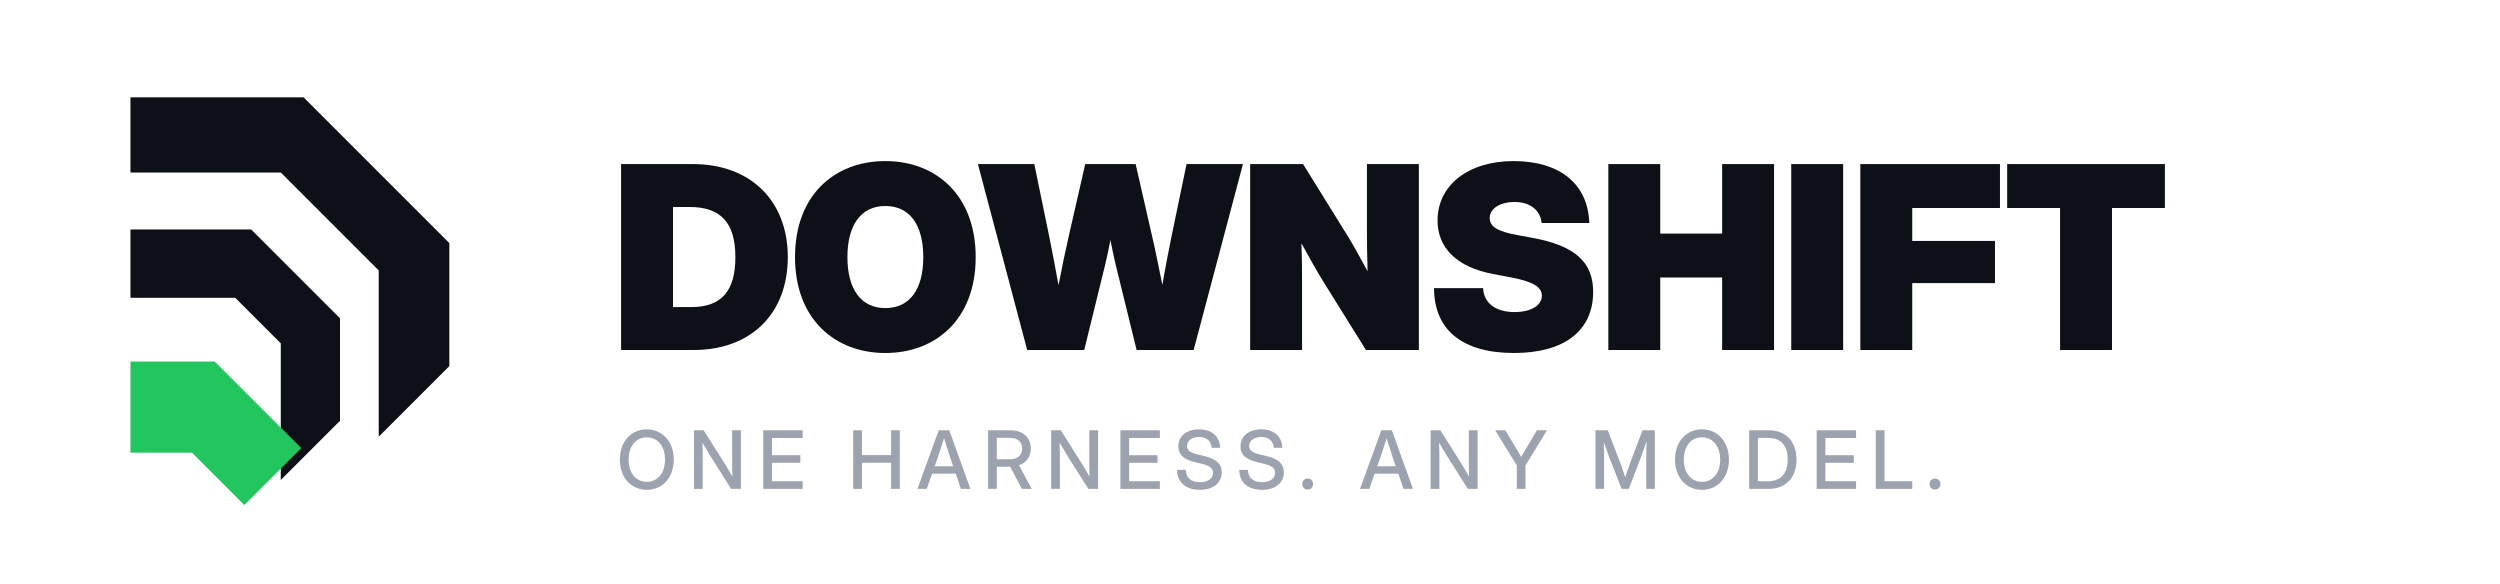
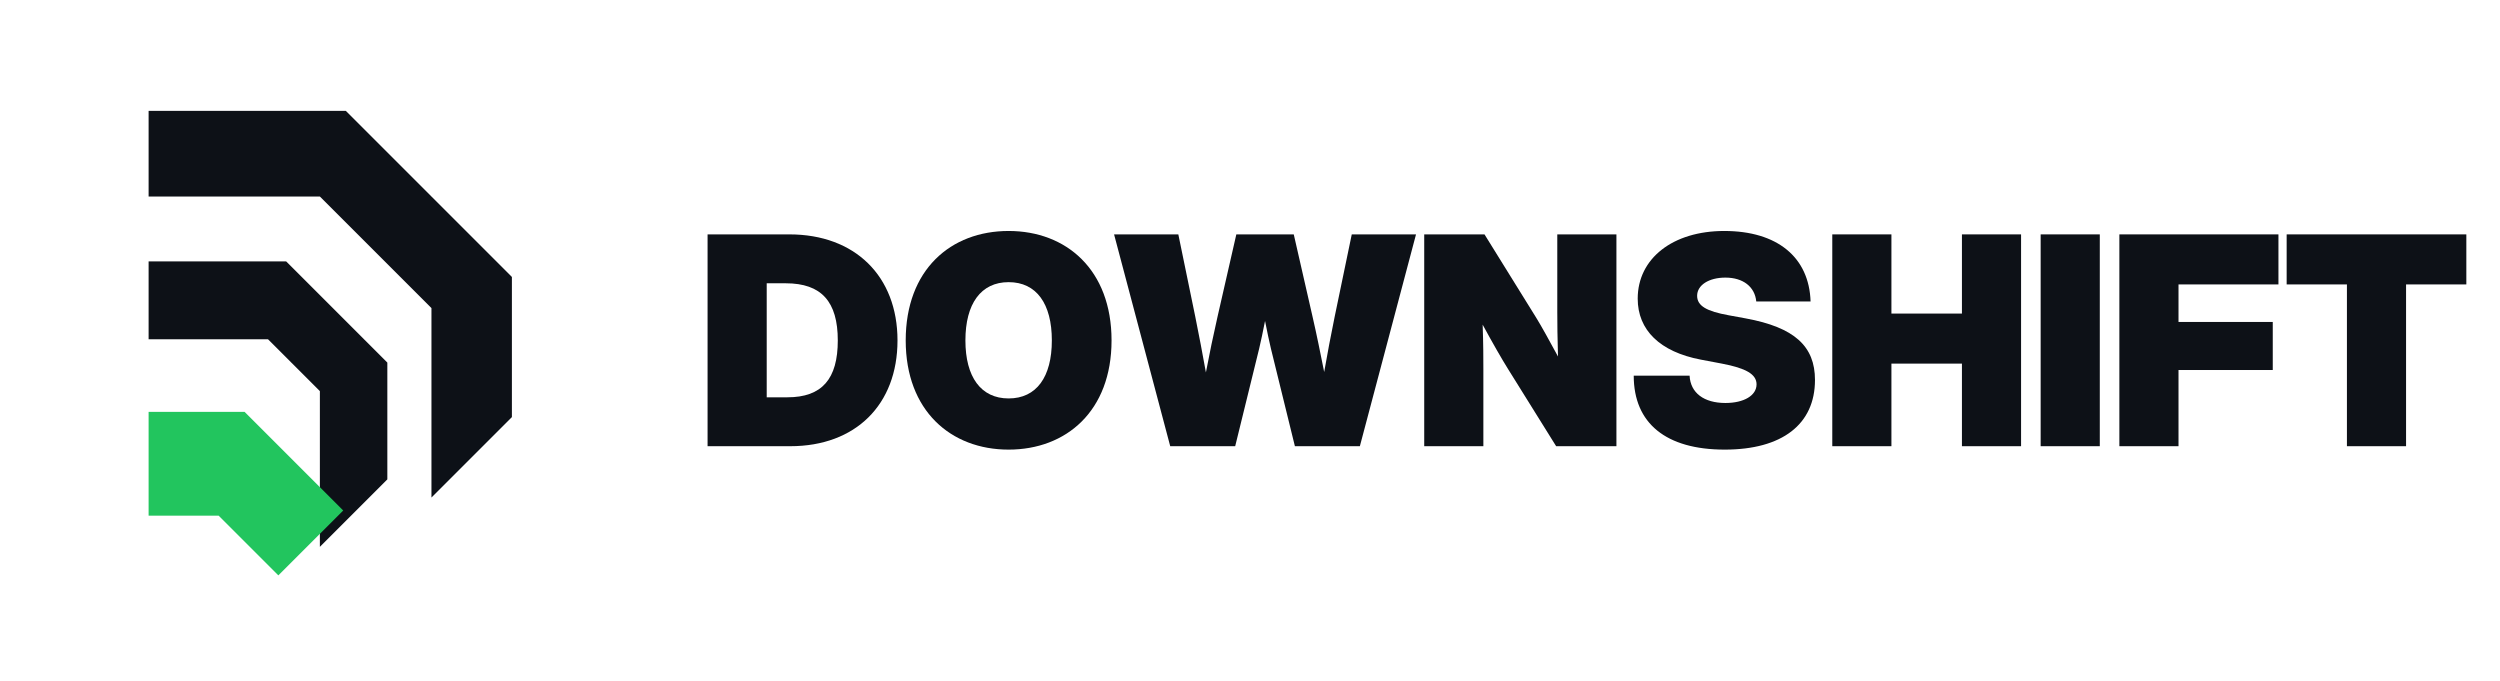
- <svg xmlns="http://www.w3.org/2000/svg" viewBox="0 0 900 210" role="img">
+ <svg xmlns="http://www.w3.org/2000/svg" viewBox="0 0 790 215" role="img">
  <g transform="translate(24 17) scale(0.82)">
    <path d="M28 22 H104 L168 86 V140 L137 171 V98 L94 55 H28 Z" fill="#0D1117" />
    <path d="M28 80 H81 L120 119 V164 L94 190 V130 L74 110 H28 Z" fill="#0D1117" />
    <path d="M28 138 H65 L103 176 L78 201 L55 178 H28 Z" fill="#22C55E" />
  </g>
-   <path d="M662 0C1121 0 1416 292 1416 744C1416 1197 1116 1490 656 1490H80V0ZM496 344V1146H630C881 1146 996 1017 996 744C996 473 885 344 642 344Z" transform="translate(220.000 126.000) scale(0.0449219 -0.0449219)" fill="#0D1117" />
-   <path d="M764 -24C1169 -24 1488 247 1488 744C1488 1242 1169 1514 764 1514C357 1514 40 1242 40 744C40 250 357 -24 764 -24ZM764 336C569 336 460 487 460 744C460 1002 569 1154 764 1154C960 1154 1068 1002 1068 744C1068 487 960 336 764 336Z" transform="translate(284.406 126.000) scale(0.0449219 -0.0449219)" fill="#0D1117" />
-   <path d="M395 0H852L1021 688C1034 740 1046 803 1062 881C1078 803 1090 740 1103 688L1272 0H1729L2124 1490H1672L1552 912C1525 782 1501 652 1478 522C1452 652 1426 782 1396 912L1264 1490H860L728 912C698 781 671 650 646 519C622 650 598 781 571 912L452 1490H0Z" transform="translate(352.047 126.000) scale(0.0449219 -0.0449219)" fill="#0D1117" />
-   <path d="M80 0H496V544C496 604 496 721 491 855C561 726 627 611 669 544L1008 0H1432V1490H1016V944C1016 873 1017 752 1021 631C963 738 902 849 867 905L504 1490H80Z" transform="translate(446.461 126.000) scale(0.0449219 -0.0449219)" fill="#0D1117" />
-   <path d="M704 -24C1108 -24 1339 154 1339 466C1339 704 1194 836 852 899L732 921C577 949 510 987 510 1058C510 1133 592 1186 709 1186C833 1186 916 1122 926 1018H1308C1298 1330 1073 1514 701 1514C339 1514 92 1321 92 1038C92 817 248 664 536 609L684 581C852 549 928 507 928 435C928 357 840 304 709 304C558 304 463 375 457 496H64C64 161 291 -24 704 -24Z" transform="translate(513.383 126.000) scale(0.0449219 -0.0449219)" fill="#0D1117" />
-   <path d="M80 0H496V581H992V0H1408V1490H992V933H496V1490H80Z" transform="translate(575.408 126.000) scale(0.0449219 -0.0449219)" fill="#0D1117" />
-   <path d="M496 1490H80V0H496Z" transform="translate(641.252 126.000) scale(0.0449219 -0.0449219)" fill="#0D1117" />
-   <path d="M80 0H496V536H1159V874H496V1138H1199V1490H80Z" transform="translate(666.127 126.000) scale(0.0449219 -0.0449219)" fill="#0D1117" />
-   <path d="M40 1138H464V0H880V1138H1304V1490H40Z" transform="translate(720.785 126.000) scale(0.0449219 -0.0449219)" fill="#0D1117" />
-   <path d="M766 -24C1163 -24 1452 288 1452 744C1452 1202 1163 1514 766 1514C369 1514 81 1202 81 744C81 289 369 -24 766 -24ZM766 179C509 179 304 381 304 744C304 1109 509 1311 766 1311C1023 1311 1229 1109 1229 744C1229 381 1023 179 766 179Z" transform="translate(222.000 176.000) scale(0.0141602 -0.0141602)" fill="#9CA3AF" />
-   <path d="M136 0H358V806C358 872 357 1001 350 1176C449 1006 530 871 572 805L1081 0H1329V1490H1106V603C1106 549 1108 422 1112 314C1052 420 986 533 951 589L382 1490H136Z" transform="translate(247.908 176.000) scale(0.0141602 -0.0141602)" fill="#9CA3AF" />
-   <path d="M136 0H1138V195H358V663H1080V856H358V1295H1138V1490H136Z" transform="translate(272.838 176.000) scale(0.0141602 -0.0141602)" fill="#9CA3AF" />
-   <path d="M136 0H358V665H1099V0H1321V1490H1099V859H358V1490H136Z" transform="translate(305.225 176.000) scale(0.0141602 -0.0141602)" fill="#9CA3AF" />
-   <path d="M16 0H252L388 387H989L1121 0H1362L825 1490H557ZM455 576 548 840C589 963 632 1094 692 1287C751 1094 793 963 834 840L924 576Z" transform="translate(330.057 176.000) scale(0.0141602 -0.0141602)" fill="#9CA3AF" />
-   <path d="M136 0H358V564H688C691 564 695 564 698 564L995 0H1245L923 601C1109 668 1222 818 1222 1026C1222 1311 1022 1490 703 1490H136ZM358 753V1298H693C885 1298 1003 1194 1003 1026C1003 858 886 753 694 753Z" transform="translate(353.783 176.000) scale(0.0141602 -0.0141602)" fill="#9CA3AF" />
-   <path d="M136 0H358V806C358 872 357 1001 350 1176C449 1006 530 871 572 805L1081 0H1329V1490H1106V603C1106 549 1108 422 1112 314C1052 420 986 533 951 589L382 1490H136Z" transform="translate(376.491 176.000) scale(0.0141602 -0.0141602)" fill="#9CA3AF" />
-   <path d="M136 0H1138V195H358V663H1080V856H358V1295H1138V1490H136Z" transform="translate(401.421 176.000) scale(0.0141602 -0.0141602)" fill="#9CA3AF" />
-   <path d="M652 -24C990 -24 1209 152 1209 420C1209 633 1071 762 772 833L611 871C406 920 326 982 326 1090C326 1225 453 1320 633 1320C821 1320 943 1215 954 1044H1169C1160 1335 957 1514 636 1514C316 1514 105 1341 105 1079C105 873 237 748 538 677L701 638C908 589 987 523 987 408C987 263 854 170 652 170C429 170 298 286 297 483H75C75 168 295 -24 652 -24Z" transform="translate(422.698 176.000) scale(0.0141602 -0.0141602)" fill="#9CA3AF" />
-   <path d="M652 -24C990 -24 1209 152 1209 420C1209 633 1071 762 772 833L611 871C406 920 326 982 326 1090C326 1225 453 1320 633 1320C821 1320 943 1215 954 1044H1169C1160 1335 957 1514 636 1514C316 1514 105 1341 105 1079C105 873 237 748 538 677L701 638C908 589 987 523 987 408C987 263 854 170 652 170C429 170 298 286 297 483H75C75 168 295 -24 652 -24Z" transform="translate(445.080 176.000) scale(0.0141602 -0.0141602)" fill="#9CA3AF" />
-   <path d="M233 -17C312 -17 373 44 373 123C373 201 312 263 233 263C155 263 94 201 94 123C94 44 155 -17 233 -17Z" transform="translate(467.462 176.000) scale(0.0141602 -0.0141602)" fill="#9CA3AF" />
-   <path d="M16 0H252L388 387H989L1121 0H1362L825 1490H557ZM455 576 548 840C589 963 632 1094 692 1287C751 1094 793 963 834 840L924 576Z" transform="translate(489.385 176.000) scale(0.0141602 -0.0141602)" fill="#9CA3AF" />
-   <path d="M136 0H358V806C358 872 357 1001 350 1176C449 1006 530 871 572 805L1081 0H1329V1490H1106V603C1106 549 1108 422 1112 314C1052 420 986 533 951 589L382 1490H136Z" transform="translate(513.112 176.000) scale(0.0141602 -0.0141602)" fill="#9CA3AF" />
-   <path d="M566 0H786V595L1332 1490H1077L797 1020C755 950 716 881 677 812C638 881 598 950 556 1020L273 1490H16L566 595Z" transform="translate(538.042 176.000) scale(0.0141602 -0.0141602)" fill="#9CA3AF" />
-   <path d="M136 0H355V812C355 913 351 1055 348 1190C402 1036 452 894 483 812L800 0H982L1296 812C1328 897 1379 1049 1434 1211C1431 1070 1427 918 1427 812V0H1645V1490H1331L1002 617C976 541 927 400 893 297C859 400 810 541 783 617L449 1490H136Z" transform="translate(572.440 176.000) scale(0.0141602 -0.0141602)" fill="#9CA3AF" />
-   <path d="M766 -24C1163 -24 1452 288 1452 744C1452 1202 1163 1514 766 1514C369 1514 81 1202 81 744C81 289 369 -24 766 -24ZM766 179C509 179 304 381 304 744C304 1109 509 1311 766 1311C1023 1311 1229 1109 1229 744C1229 381 1023 179 766 179Z" transform="translate(601.859 176.000) scale(0.0141602 -0.0141602)" fill="#9CA3AF" />
-   <path d="M618 0C1073 0 1339 284 1339 747C1339 1208 1072 1490 633 1490H136V0ZM358 193V1297H619C951 1297 1116 1092 1116 747C1116 400 951 193 604 193Z" transform="translate(627.767 176.000) scale(0.0141602 -0.0141602)" fill="#9CA3AF" />
-   <path d="M136 0H1138V195H358V663H1080V856H358V1295H1138V1490H136Z" transform="translate(652.074 176.000) scale(0.0141602 -0.0141602)" fill="#9CA3AF" />
-   <path d="M136 0H1063V195H358V1490H136Z" transform="translate(673.351 176.000) scale(0.0141602 -0.0141602)" fill="#9CA3AF" />
-   <path d="M233 -17C312 -17 373 44 373 123C373 201 312 263 233 263C155 263 94 201 94 123C94 44 155 -17 233 -17Z" transform="translate(693.283 176.000) scale(0.0141602 -0.0141602)" fill="#9CA3AF" />
+   <path d="M662 0C1121 0 1416 292 1416 744C1416 1197 1116 1490 656 1490H80V0ZM496 344V1146H630C881 1146 996 1017 996 744C996 473 885 344 642 344Z" transform="translate(220.000 141.000) scale(0.0449219 -0.0449219)" fill="#0D1117" />
+   <path d="M764 -24C1169 -24 1488 247 1488 744C1488 1242 1169 1514 764 1514C357 1514 40 1242 40 744C40 250 357 -24 764 -24ZM764 336C569 336 460 487 460 744C460 1002 569 1154 764 1154C960 1154 1068 1002 1068 744C1068 487 960 336 764 336Z" transform="translate(284.406 141.000) scale(0.0449219 -0.0449219)" fill="#0D1117" />
+   <path d="M395 0H852L1021 688C1034 740 1046 803 1062 881C1078 803 1090 740 1103 688L1272 0H1729L2124 1490H1672L1552 912C1525 782 1501 652 1478 522C1452 652 1426 782 1396 912L1264 1490H860L728 912C698 781 671 650 646 519C622 650 598 781 571 912L452 1490H0Z" transform="translate(352.047 141.000) scale(0.0449219 -0.0449219)" fill="#0D1117" />
+   <path d="M80 0H496V544C496 604 496 721 491 855C561 726 627 611 669 544L1008 0H1432V1490H1016V944C1016 873 1017 752 1021 631C963 738 902 849 867 905L504 1490H80Z" transform="translate(446.461 141.000) scale(0.0449219 -0.0449219)" fill="#0D1117" />
+   <path d="M704 -24C1108 -24 1339 154 1339 466C1339 704 1194 836 852 899L732 921C577 949 510 987 510 1058C510 1133 592 1186 709 1186C833 1186 916 1122 926 1018H1308C1298 1330 1073 1514 701 1514C339 1514 92 1321 92 1038C92 817 248 664 536 609L684 581C852 549 928 507 928 435C928 357 840 304 709 304C558 304 463 375 457 496H64C64 161 291 -24 704 -24Z" transform="translate(513.383 141.000) scale(0.0449219 -0.0449219)" fill="#0D1117" />
+   <path d="M80 0H496V581H992V0H1408V1490H992V933H496V1490H80Z" transform="translate(575.408 141.000) scale(0.0449219 -0.0449219)" fill="#0D1117" />
+   <path d="M496 1490H80V0H496Z" transform="translate(641.252 141.000) scale(0.0449219 -0.0449219)" fill="#0D1117" />
+   <path d="M80 0H496V536H1159V874H496V1138H1199V1490H80Z" transform="translate(666.127 141.000) scale(0.0449219 -0.0449219)" fill="#0D1117" />
+   <path d="M40 1138H464V0H880V1138H1304V1490H40Z" transform="translate(720.785 141.000) scale(0.0449219 -0.0449219)" fill="#0D1117" />
</svg>
